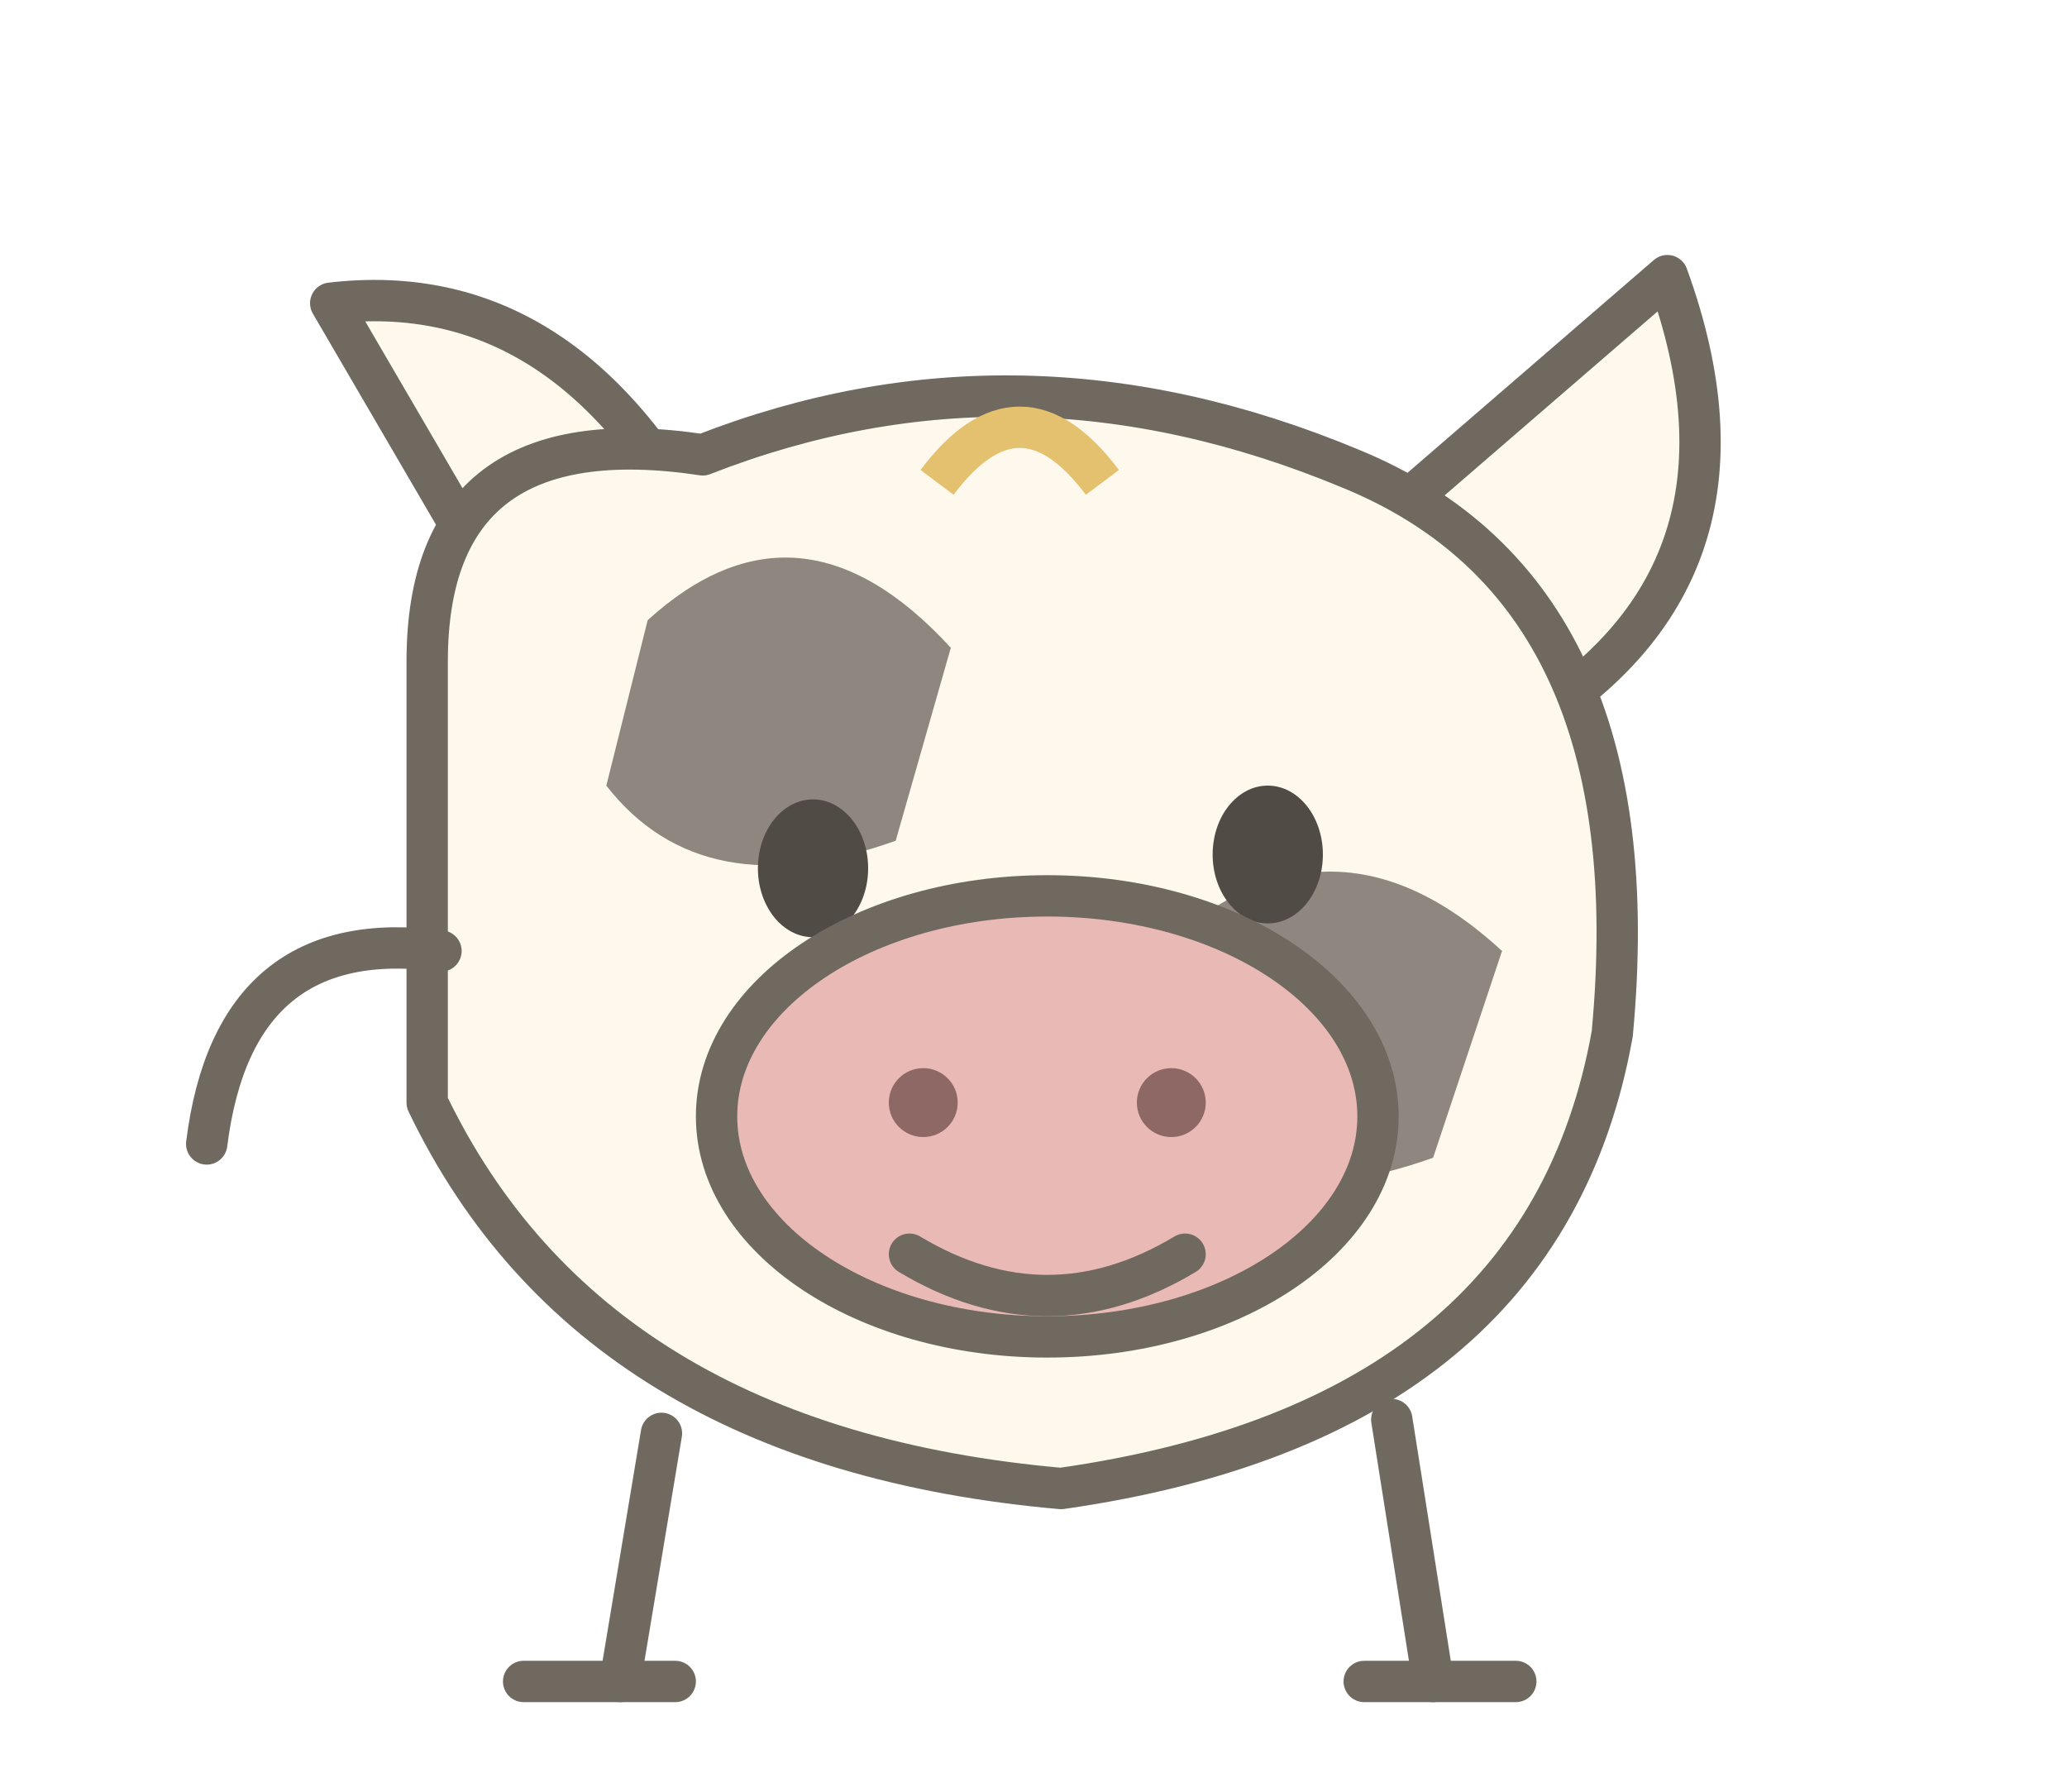
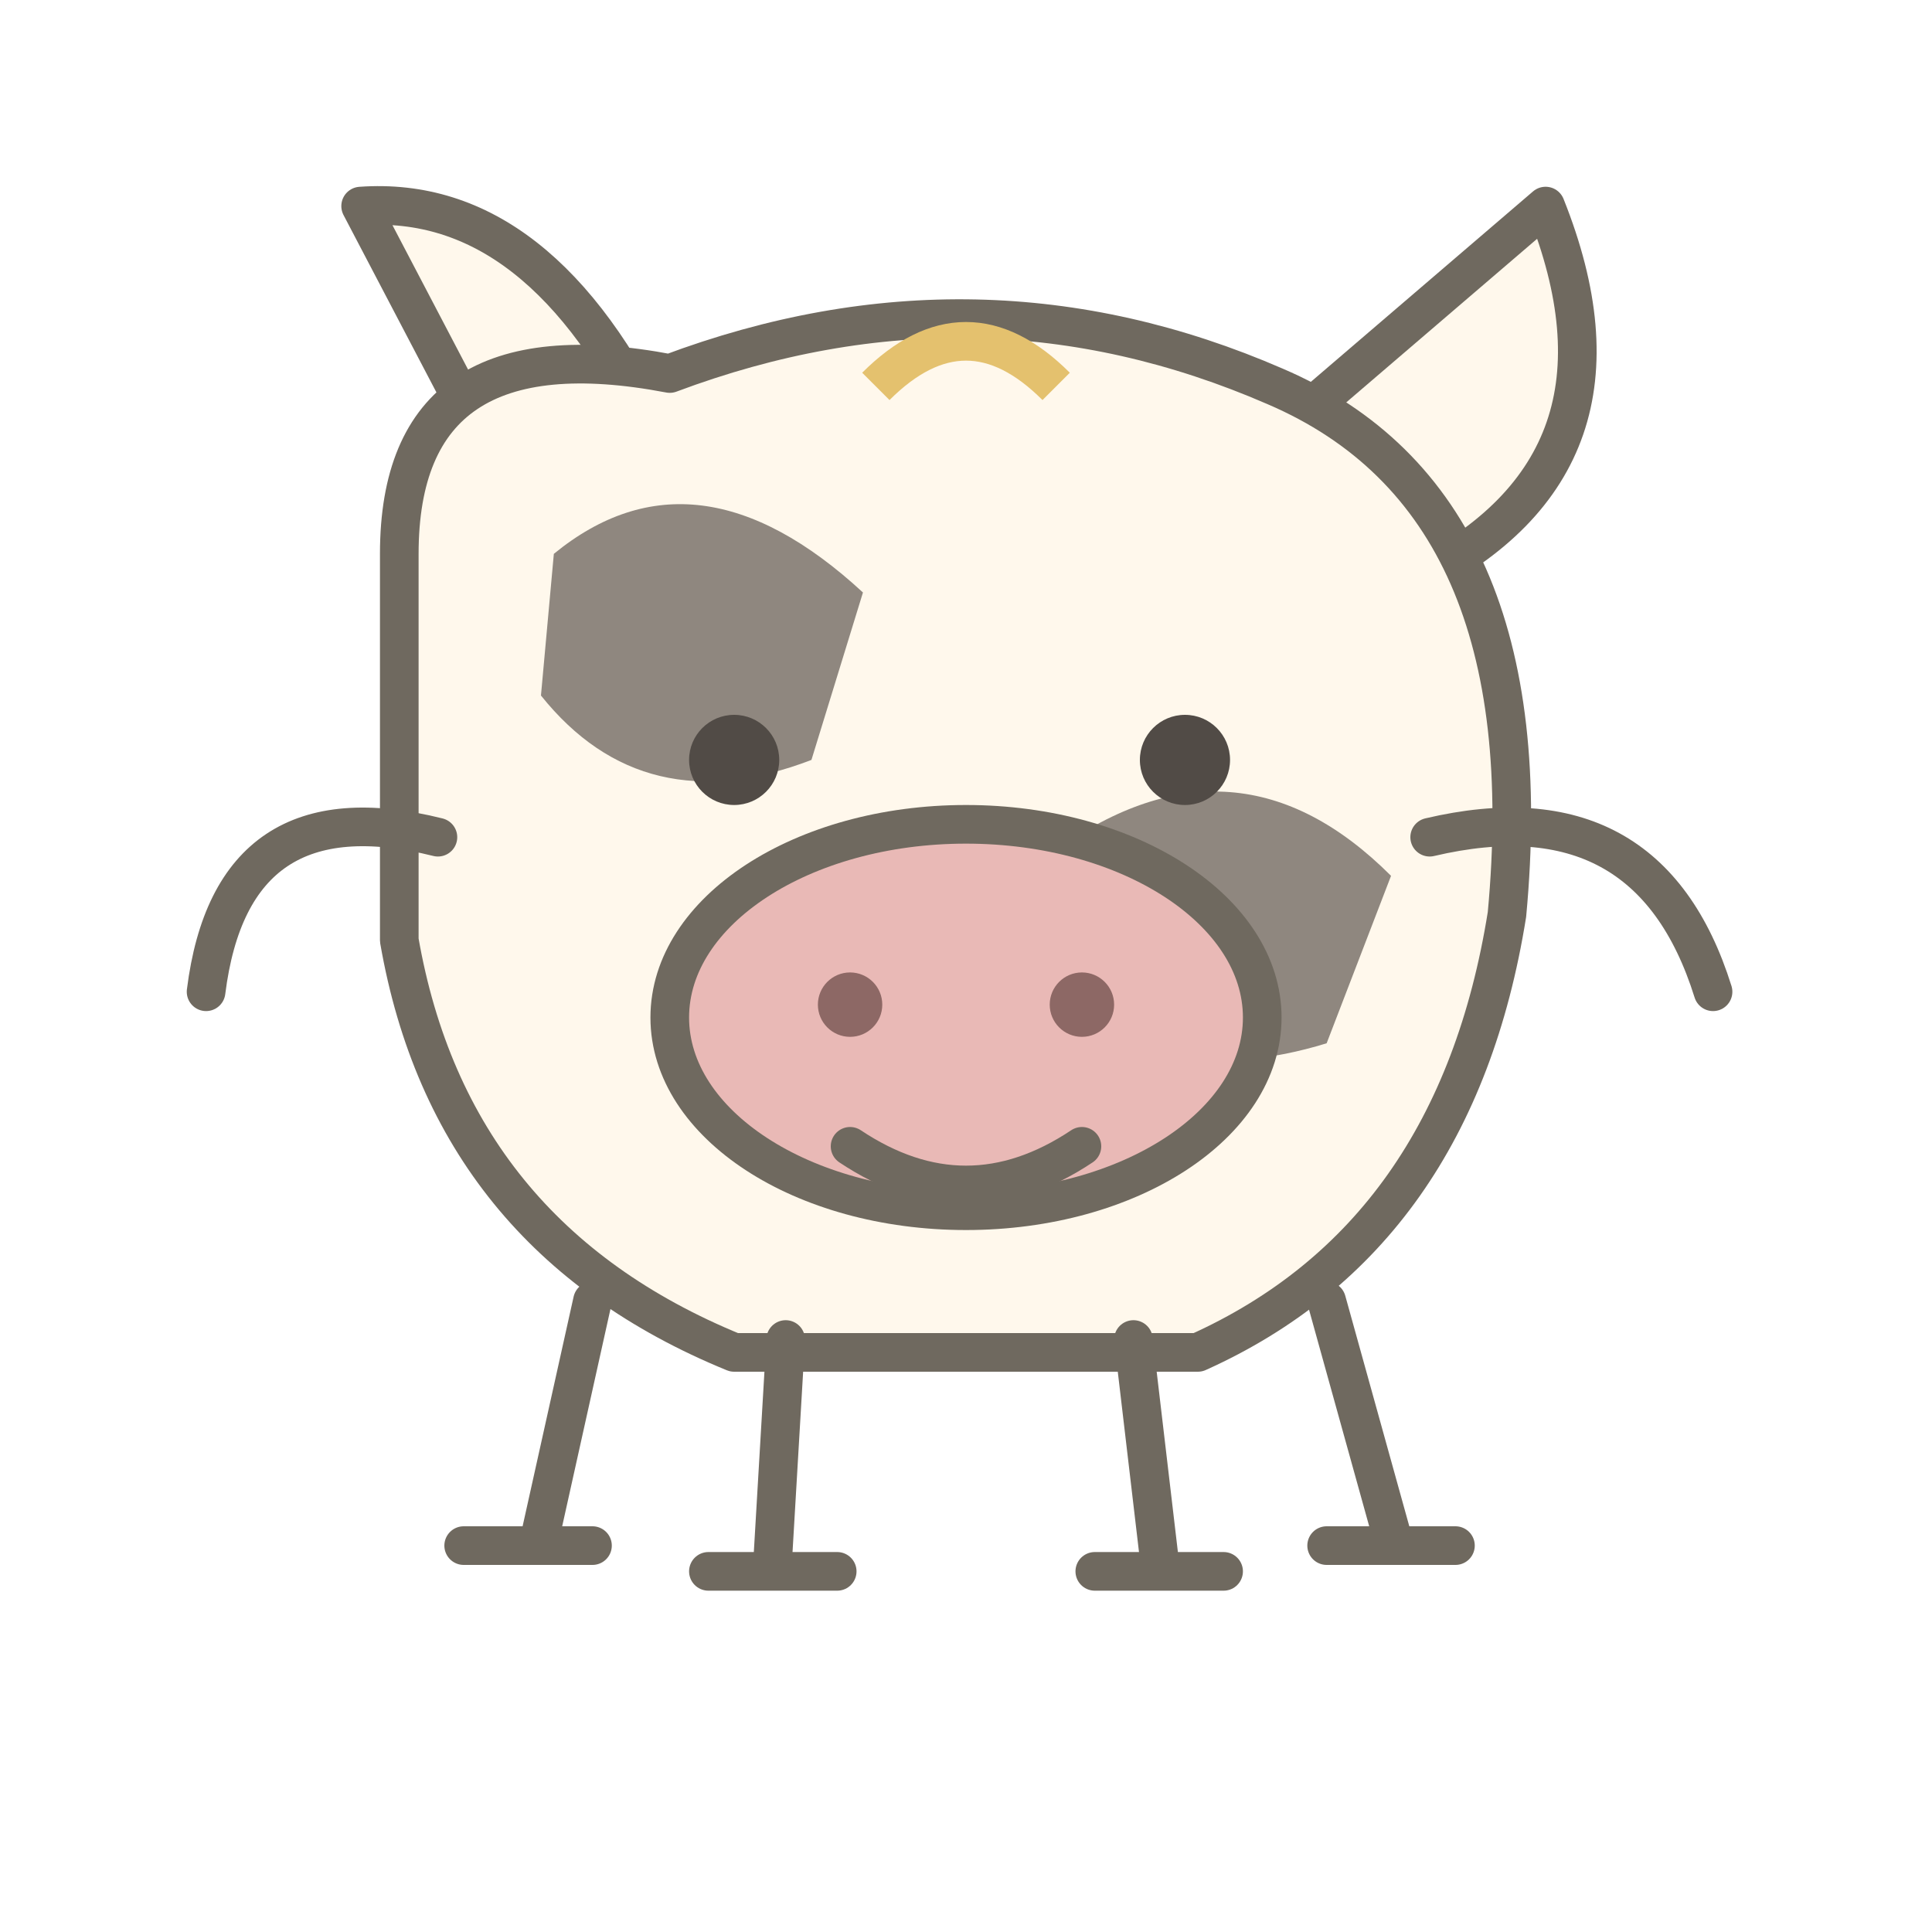
- <svg xmlns="http://www.w3.org/2000/svg" viewBox="0 0 150 130">
+ <svg xmlns="http://www.w3.org/2000/svg" viewBox="0 0 150 150">
  <g stroke="#6f695f" stroke-width="3" stroke-linecap="round" stroke-linejoin="round">
-     <path d="M38 46 L24 22 Q41 20 51 39 M99 39 L121 20 Q129 42 110 53" fill="#fff8ec" />
-     <path d="M31 48 Q31 30 51 33 Q74 24 98 34 Q120 43 117 75 Q112 103 77 108 Q43 105 31 80Z" fill="#fff8ec" />
-     <path d="M47 45 Q58 35 69 47 L65 61 Q51 66 44 57Z M83 70 Q96 57 109 69 L104 84 Q90 89 81 81Z" fill="#8f877f" stroke="none" />
-     <ellipse cx="59" cy="63" rx="4" ry="5" fill="#514b46" stroke="none" />
-     <ellipse cx="92" cy="62" rx="4" ry="5" fill="#514b46" stroke="none" />
-     <ellipse cx="76" cy="81" rx="24" ry="16" fill="#e9b9b6" />
-     <circle cx="67" cy="80" r="2.5" fill="#8d6865" stroke="none" />
-     <circle cx="85" cy="80" r="2.5" fill="#8d6865" stroke="none" />
-     <path d="M66 91 Q76 97 86 91" fill="none" />
-     <path d="M48 104 L45 122 M101 103 L104 122" fill="none" />
-     <path d="M38 122 L49 122 M99 122 L110 122" fill="none" />
-     <path d="M32 69 Q17 67 15 83" fill="none" />
+     <path d="M39 37 28 16Q42 15 51 34M99 34 120 16Q128 36 110 45" fill="#fff8ec" />
+     <path d="M31 43Q31 25 52 29Q76 20 99 30Q120 39 117 71Q113 96 93 105L57 105Q35 96 31 73Z" fill="#fff8ec" />
+     <path d="M43 43Q54 34 67 46L63 59Q50 64 42 54Z M82 66Q96 56 108 68L103 81Q90 85 81 77Z" fill="#8f877f" stroke="none" />
+     <circle cx="57" cy="59" r="3.5" fill="#514b46" stroke="none" />
+     <circle cx="92" cy="59" r="3.5" fill="#514b46" stroke="none" />
+     <ellipse cx="75" cy="79" rx="23" ry="15" fill="#e9b9b6" />
+     <circle cx="66" cy="78" r="2.5" fill="#8d6865" stroke="none" />
+     <circle cx="84" cy="78" r="2.5" fill="#8d6865" stroke="none" />
+     <path d="M66 89Q75 95 84 89" fill="none" />
+     <path d="M46 101 42 119M61 104 60 121M88 104 90 121M103 101 108 119" fill="none" />
+     <path d="M36 120 46 120M55 122 65 122M85 122 95 122M103 120 113 120" fill="none" />
+     <path d="M34 65Q18 61 16 77M111 65Q128 61 133 77" fill="none" />
  </g>
-   <path d="M68 35 Q74 27 80 35" fill="none" stroke="#e4c16e" stroke-width="3" />
+   <path d="M68 30Q75 23 82 30" fill="none" stroke="#e4c16e" stroke-width="3" />
</svg>
